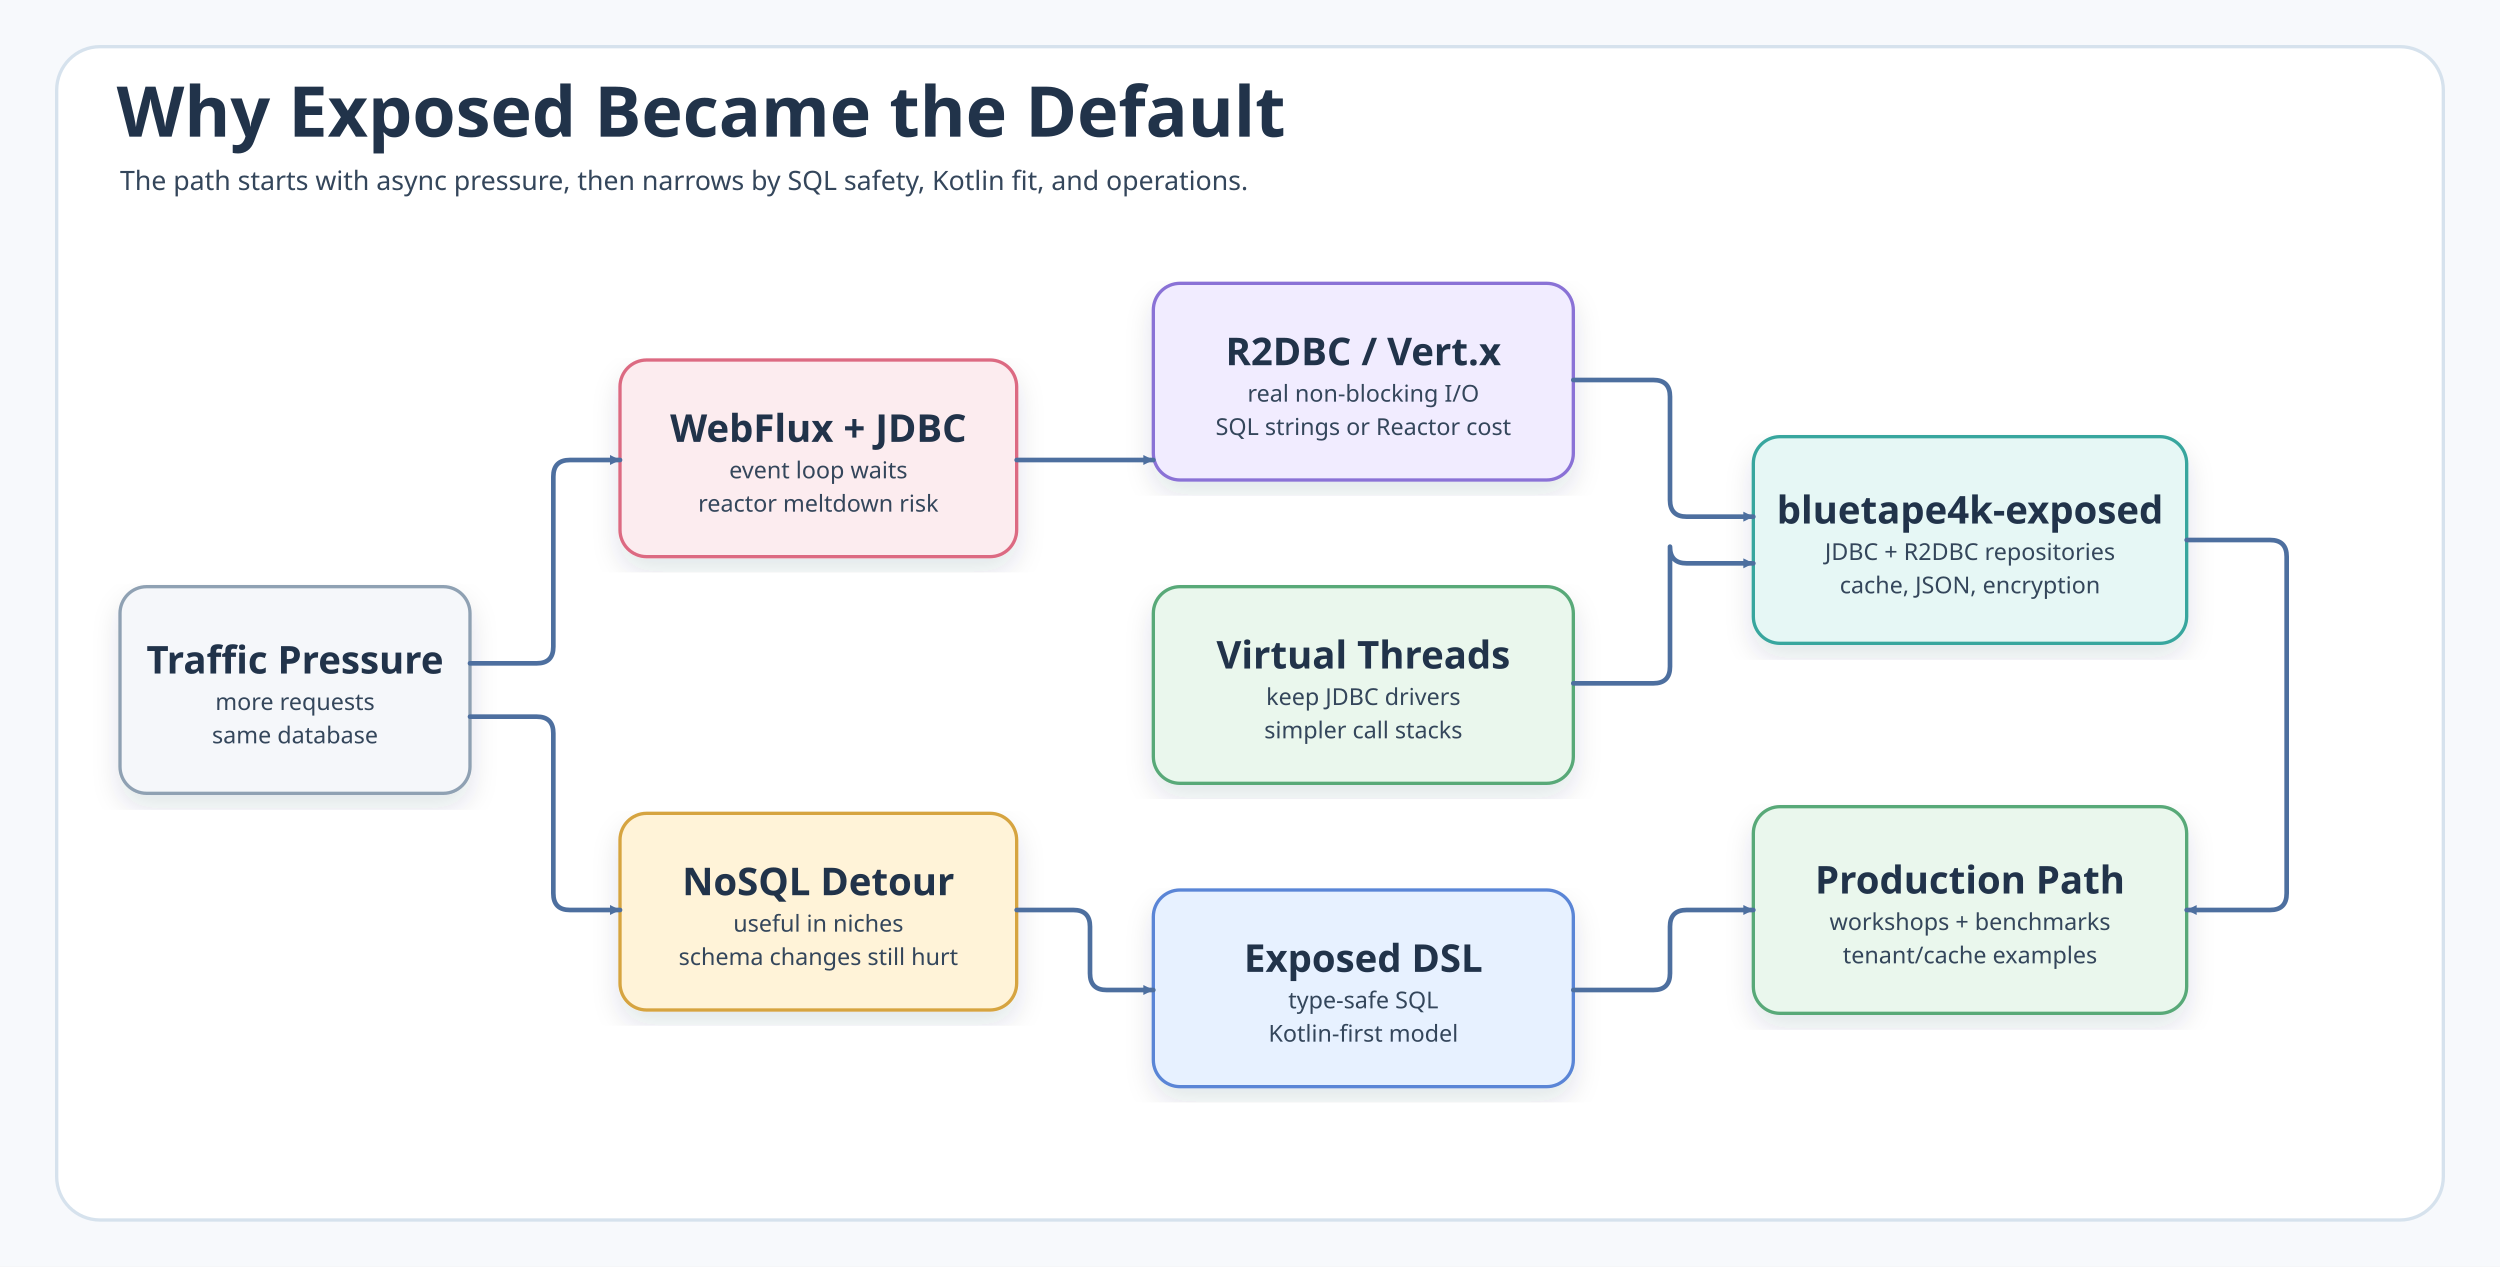
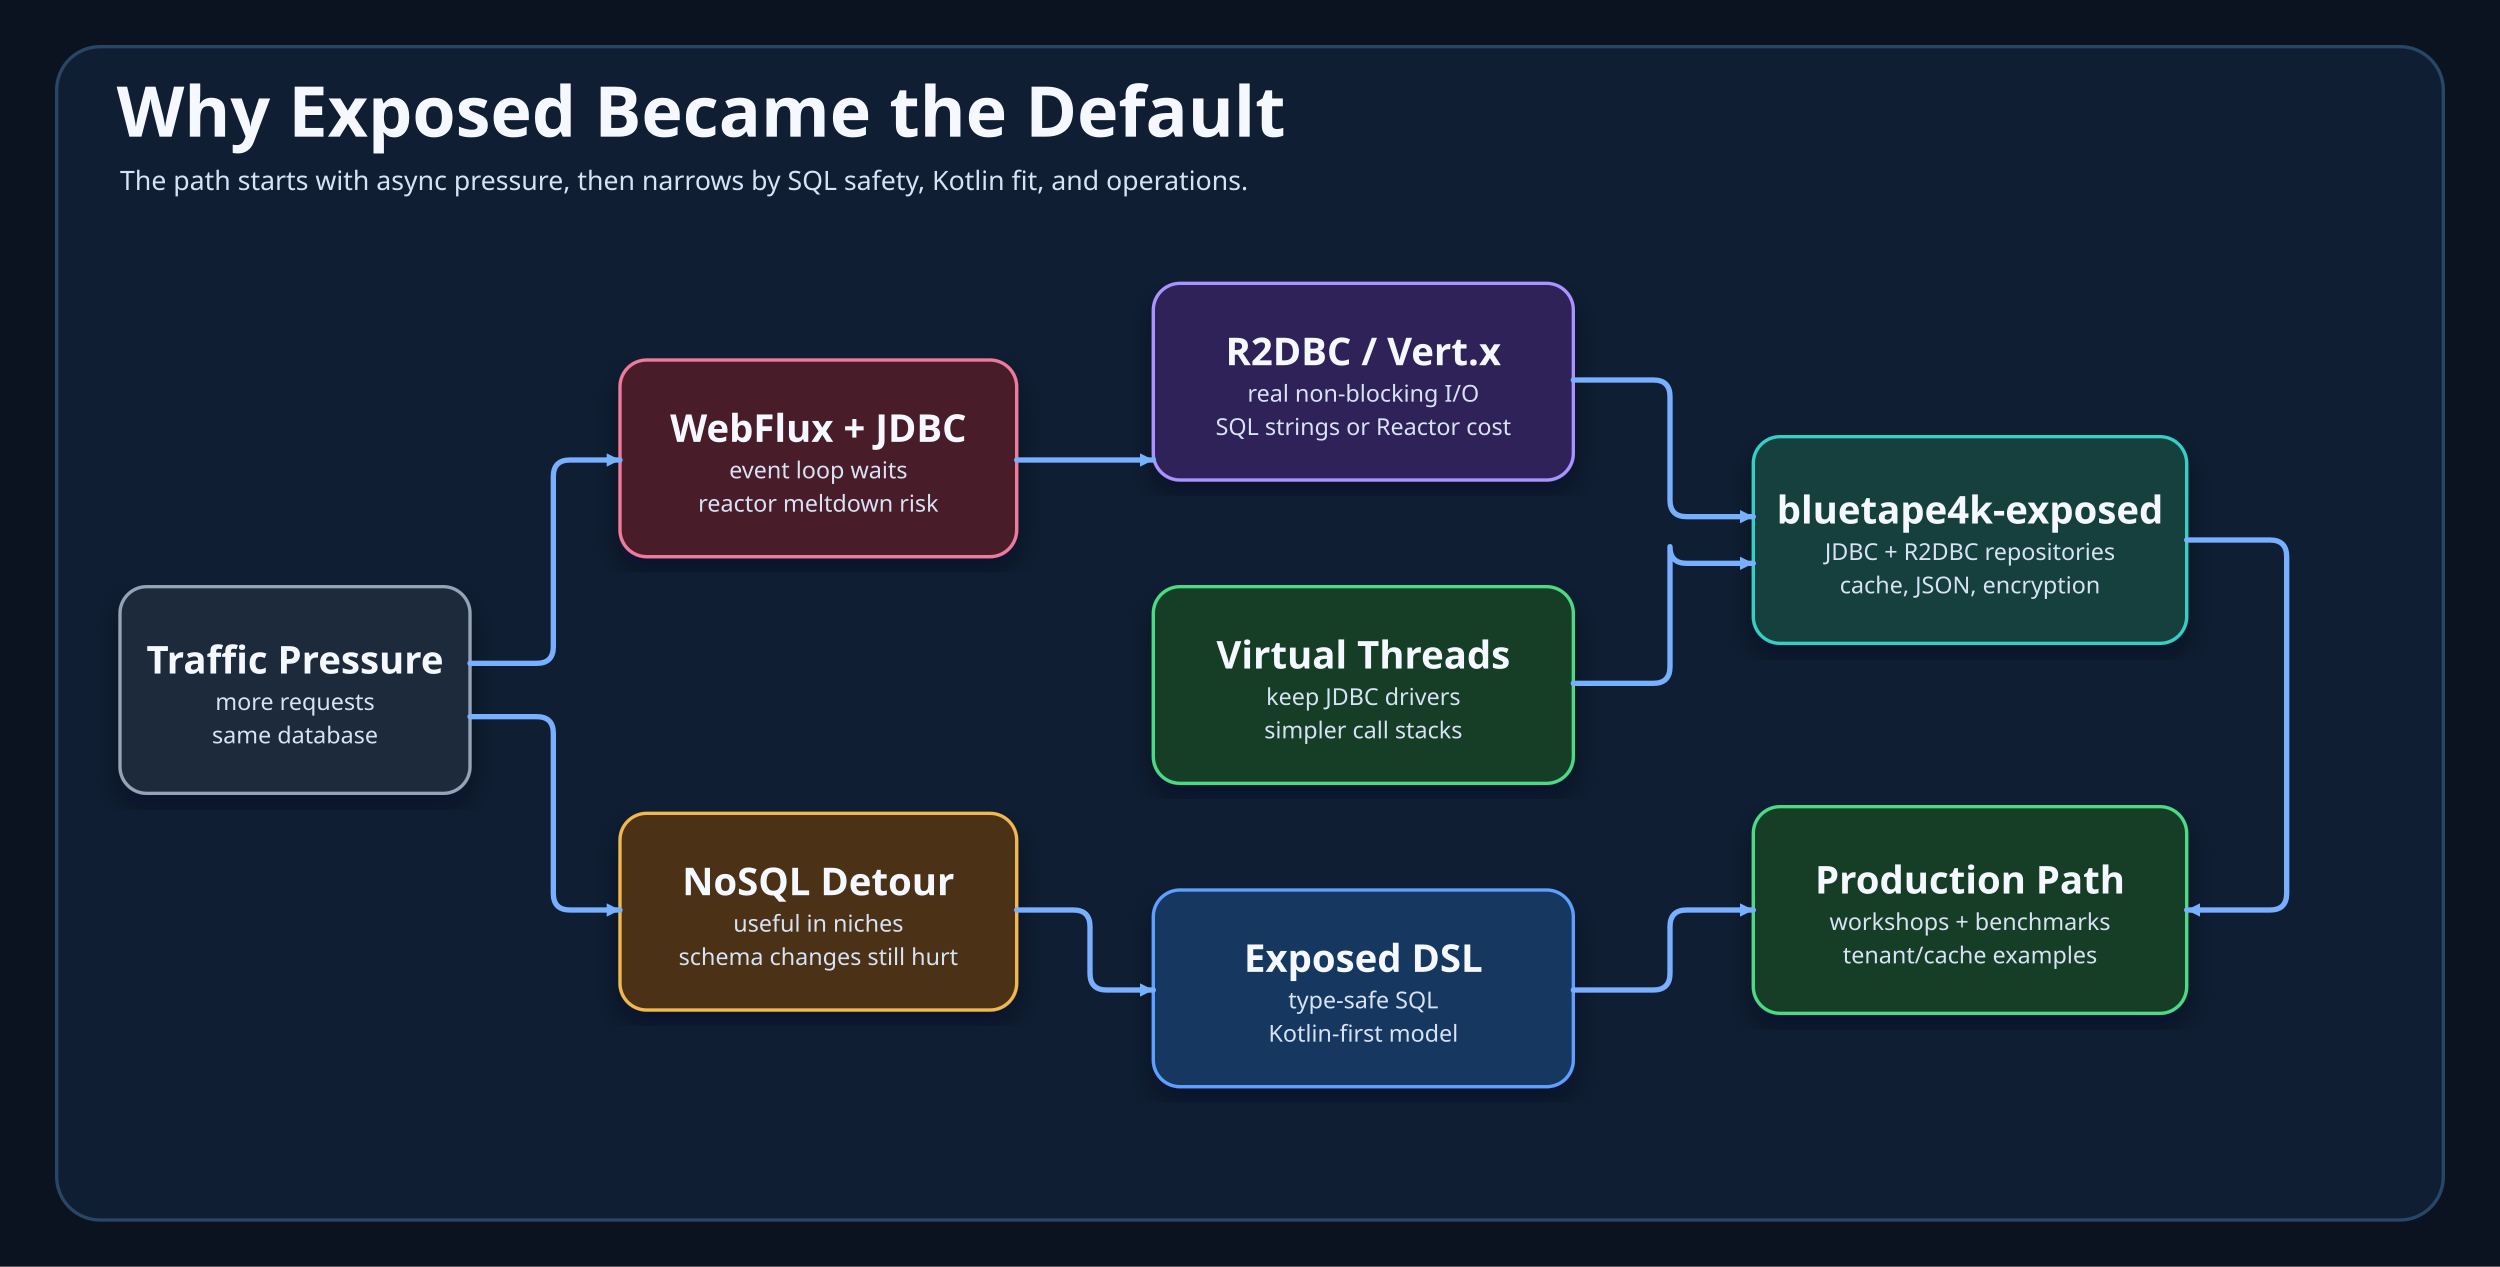
<svg xmlns="http://www.w3.org/2000/svg" width="1500" height="760" viewBox="0 0 1500 760" role="img">
  <defs>
    <filter id="shadow" x="-8%" y="-8%" width="116%" height="116%">
-       <feDropShadow dx="0" dy="8" stdDeviation="8" flood-color="#1D3148" flood-opacity="0.12" />
+       <feDropShadow dx="0" dy="8" stdDeviation="8" flood-color="#020617" flood-opacity="0.42" />
    </filter>
-     <marker id="arrow" markerWidth="8" markerHeight="8" refX="7" refY="4" orient="auto" markerUnits="userSpaceOnUse">
-       <path d="M 1 1 L 7 4 L 1 7 Z" fill="#4D6F9F" />
+     <marker id="arrow" markerWidth="10" markerHeight="10" refX="9" refY="5" orient="auto" markerUnits="userSpaceOnUse">
+       <path d="M 1 1 L 9 5 L 1 9 Z" fill="#78AFFF" />
    </marker>
    <style>
-     .bg{fill:#F7F9FC}.frame{fill:#FFFFFF;stroke:#D6E2ED;stroke-width:2}
-     .title{font-family:"Architects Daughter";font-size:42px;fill:#21334A;font-weight:700}
-     .subtitle,.body,.small,.tiny,.axisLabel{font-family:"Comic Mono";fill:#34465B}
-     .subtitle{font-size:16px}.body{font-size:14px}.small{font-size:12px;fill:#657386}.tiny{font-size:11px;fill:#657386}
-     .label{font-family:"Architects Daughter";font-size:23px;fill:#21334A;font-weight:700}
-     .card{filter:url(#shadow);stroke-width:2}.line{fill:none;stroke:#4D6F9F;stroke-width:2.8;marker-end:url(#arrow);stroke-linecap:round;stroke-linejoin:round}
-     .axis{stroke:#B9C7D8;stroke-width:1.4}.grid{stroke:#CAD6E4;stroke-width:1;stroke-dasharray:4 6}
+     .bg{fill:#0B1220}.frame{fill:#0F1E33;stroke:#284766;stroke-width:2}
+     .title{font-family:"Architects Daughter";font-size:42px;fill:#F5F9FF;font-weight:700}
+     .subtitle,.body,.small,.tiny,.axisLabel{font-family:"Comic Mono";fill:#D7E3F5}
+     .subtitle{font-size:16px}.body{font-size:14px}.small{font-size:12px;fill:#B8C7DD}.tiny{font-size:11px;fill:#B8C7DD}
+     .label{font-family:"Architects Daughter";font-size:23px;fill:#F5F9FF;font-weight:700}
+     .card{filter:url(#shadow);stroke-width:2}.line{fill:none;stroke:#78AFFF;stroke-width:3.2;marker-end:url(#arrow);stroke-linecap:round;stroke-linejoin:round}
+     .axis{stroke:#55718F;stroke-width:1.4}.grid{stroke:#2F4B67;stroke-width:1;stroke-dasharray:4 6}
  </style>
  </defs>
  <rect class="bg" width="1500" height="760" />
  <rect class="frame" x="34" y="28" width="1432" height="704" rx="26" />
  <text class="title" x="70" y="82">Why Exposed Became the Default</text>
  <text class="subtitle" x="72" y="114">The path starts with async pressure, then narrows by SQL safety, Kotlin fit, and operations.</text>
  <g transform="translate(72 170)">
    <g>
-       <rect class="card" x="0" y="182" width="210" height="124" rx="16" fill="#F5F7FA" stroke="#8FA1B3" />
+       <rect class="card" x="0" y="182" width="210" height="124" rx="16" fill="#1E293B" stroke="#94A3B8" />
      <text class="label" x="105" y="226" text-anchor="middle" dominant-baseline="middle">Traffic Pressure</text>
      <text class="body" x="105" y="256" text-anchor="middle">more requests</text>
      <text class="body" x="105" y="276" text-anchor="middle">same database</text>
    </g>
    <g>
-       <rect class="card" x="300" y="46" width="238" height="118" rx="16" fill="#FCECEF" stroke="#DC6B82" />
+       <rect class="card" x="300" y="46" width="238" height="118" rx="16" fill="#4A1E2B" stroke="#F07A9B" />
      <text class="label" x="419" y="87" text-anchor="middle" dominant-baseline="middle">WebFlux + JDBC</text>
      <text class="body" x="419" y="117" text-anchor="middle">event loop waits</text>
      <text class="body" x="419" y="137" text-anchor="middle">reactor meltdown risk</text>
    </g>
    <g>
-       <rect class="card" x="300" y="318" width="238" height="118" rx="16" fill="#FFF3D8" stroke="#D6A441" />
+       <rect class="card" x="300" y="318" width="238" height="118" rx="16" fill="#4B3212" stroke="#F0B84D" />
      <text class="label" x="419" y="359" text-anchor="middle" dominant-baseline="middle">NoSQL Detour</text>
      <text class="body" x="419" y="389" text-anchor="middle">useful in niches</text>
      <text class="body" x="419" y="409" text-anchor="middle">schema changes still hurt</text>
    </g>
    <g>
-       <rect class="card" x="620" y="0" width="252" height="118" rx="16" fill="#F1ECFF" stroke="#8A72D6" />
+       <rect class="card" x="620" y="0" width="252" height="118" rx="16" fill="#2D2359" stroke="#A993FF" />
      <text class="label" x="746" y="41" text-anchor="middle" dominant-baseline="middle">R2DBC / Vert.x</text>
      <text class="body" x="746" y="71" text-anchor="middle">real non-blocking I/O</text>
      <text class="body" x="746" y="91" text-anchor="middle">SQL strings or Reactor cost</text>
    </g>
    <g>
-       <rect class="card" x="620" y="182" width="252" height="118" rx="16" fill="#EAF7ED" stroke="#58A978" />
+       <rect class="card" x="620" y="182" width="252" height="118" rx="16" fill="#173D27" stroke="#4BDB85" />
      <text class="label" x="746" y="223" text-anchor="middle" dominant-baseline="middle">Virtual Threads</text>
      <text class="body" x="746" y="253" text-anchor="middle">keep JDBC drivers</text>
      <text class="body" x="746" y="273" text-anchor="middle">simpler call stacks</text>
    </g>
    <g>
-       <rect class="card" x="620" y="364" width="252" height="118" rx="16" fill="#E7F1FF" stroke="#5A85D6" />
+       <rect class="card" x="620" y="364" width="252" height="118" rx="16" fill="#163761" stroke="#5EA0FF" />
      <text class="label" x="746" y="405" text-anchor="middle" dominant-baseline="middle">Exposed DSL</text>
      <text class="body" x="746" y="435" text-anchor="middle">type-safe SQL</text>
      <text class="body" x="746" y="455" text-anchor="middle">Kotlin-first model</text>
    </g>
    <g>
-       <rect class="card" x="980" y="92" width="260" height="124" rx="16" fill="#E6F7F5" stroke="#38A69E" />
+       <rect class="card" x="980" y="92" width="260" height="124" rx="16" fill="#123F3C" stroke="#35D0C5" />
      <text class="label" x="1110" y="136" text-anchor="middle" dominant-baseline="middle">bluetape4k-exposed</text>
      <text class="body" x="1110" y="166" text-anchor="middle">JDBC + R2DBC repositories</text>
      <text class="body" x="1110" y="186" text-anchor="middle">cache, JSON, encryption</text>
    </g>
    <g>
-       <rect class="card" x="980" y="314" width="260" height="124" rx="16" fill="#EAF7ED" stroke="#58A978" />
+       <rect class="card" x="980" y="314" width="260" height="124" rx="16" fill="#173D27" stroke="#4BDB85" />
      <text class="label" x="1110" y="358" text-anchor="middle" dominant-baseline="middle">Production Path</text>
      <text class="body" x="1110" y="388" text-anchor="middle">workshops + benchmarks</text>
      <text class="body" x="1110" y="408" text-anchor="middle">tenant/cache examples</text>
    </g>
-     <path class="line" fill="none" stroke="#4D6F9F" stroke-width="2.8" marker-end="url(#arrow)" stroke-linecap="round" stroke-linejoin="round" d="M210 228 H250 Q260 228 260 218 V116 Q260 106 270 106 H300" />
-     <path class="line" fill="none" stroke="#4D6F9F" stroke-width="2.8" marker-end="url(#arrow)" stroke-linecap="round" stroke-linejoin="round" d="M210 260 H250 Q260 260 260 270 V366 Q260 376 270 376 H300" />
-     <path class="line" fill="none" stroke="#4D6F9F" stroke-width="2.8" marker-end="url(#arrow)" stroke-linecap="round" stroke-linejoin="round" d="M538 106 H620" />
-     <path class="line" fill="none" stroke="#4D6F9F" stroke-width="2.8" marker-end="url(#arrow)" stroke-linecap="round" stroke-linejoin="round" d="M538 376 H572 Q582 376 582 386 V414 Q582 424 592 424 H620" />
-     <path class="line" fill="none" stroke="#4D6F9F" stroke-width="2.8" marker-end="url(#arrow)" stroke-linecap="round" stroke-linejoin="round" d="M872 58 H920 Q930 58 930 68 V130 Q930 140 940 140 H980" />
-     <path class="line" fill="none" stroke="#4D6F9F" stroke-width="2.8" marker-end="url(#arrow)" stroke-linecap="round" stroke-linejoin="round" d="M872 240 H920 Q930 240 930 230 V158 Q930 168 940 168 H980" />
-     <path class="line" fill="none" stroke="#4D6F9F" stroke-width="2.8" marker-end="url(#arrow)" stroke-linecap="round" stroke-linejoin="round" d="M872 424 H920 Q930 424 930 414 V386 Q930 376 940 376 H980" />
-     <path class="line" fill="none" stroke="#4D6F9F" stroke-width="2.8" marker-end="url(#arrow)" stroke-linecap="round" stroke-linejoin="round" d="M1240 154 H1290 Q1300 154 1300 164 V366 Q1300 376 1290 376 H1240" />
+     <path class="line" fill="none" stroke="#78AFFF" stroke-width="3.2" marker-end="url(#arrow)" stroke-linecap="round" stroke-linejoin="round" d="M210 228 H250 Q260 228 260 218 V116 Q260 106 270 106 H300" />
+     <path class="line" fill="none" stroke="#78AFFF" stroke-width="3.2" marker-end="url(#arrow)" stroke-linecap="round" stroke-linejoin="round" d="M210 260 H250 Q260 260 260 270 V366 Q260 376 270 376 H300" />
+     <path class="line" fill="none" stroke="#78AFFF" stroke-width="3.2" marker-end="url(#arrow)" stroke-linecap="round" stroke-linejoin="round" d="M538 106 H620" />
+     <path class="line" fill="none" stroke="#78AFFF" stroke-width="3.2" marker-end="url(#arrow)" stroke-linecap="round" stroke-linejoin="round" d="M538 376 H572 Q582 376 582 386 V414 Q582 424 592 424 H620" />
+     <path class="line" fill="none" stroke="#78AFFF" stroke-width="3.2" marker-end="url(#arrow)" stroke-linecap="round" stroke-linejoin="round" d="M872 58 H920 Q930 58 930 68 V130 Q930 140 940 140 H980" />
+     <path class="line" fill="none" stroke="#78AFFF" stroke-width="3.2" marker-end="url(#arrow)" stroke-linecap="round" stroke-linejoin="round" d="M872 240 H920 Q930 240 930 230 V158 Q930 168 940 168 H980" />
+     <path class="line" fill="none" stroke="#78AFFF" stroke-width="3.2" marker-end="url(#arrow)" stroke-linecap="round" stroke-linejoin="round" d="M872 424 H920 Q930 424 930 414 V386 Q930 376 940 376 H980" />
+     <path class="line" fill="none" stroke="#78AFFF" stroke-width="3.2" marker-end="url(#arrow)" stroke-linecap="round" stroke-linejoin="round" d="M1240 154 H1290 Q1300 154 1300 164 V366 Q1300 376 1290 376 H1240" />
  </g>
</svg>
